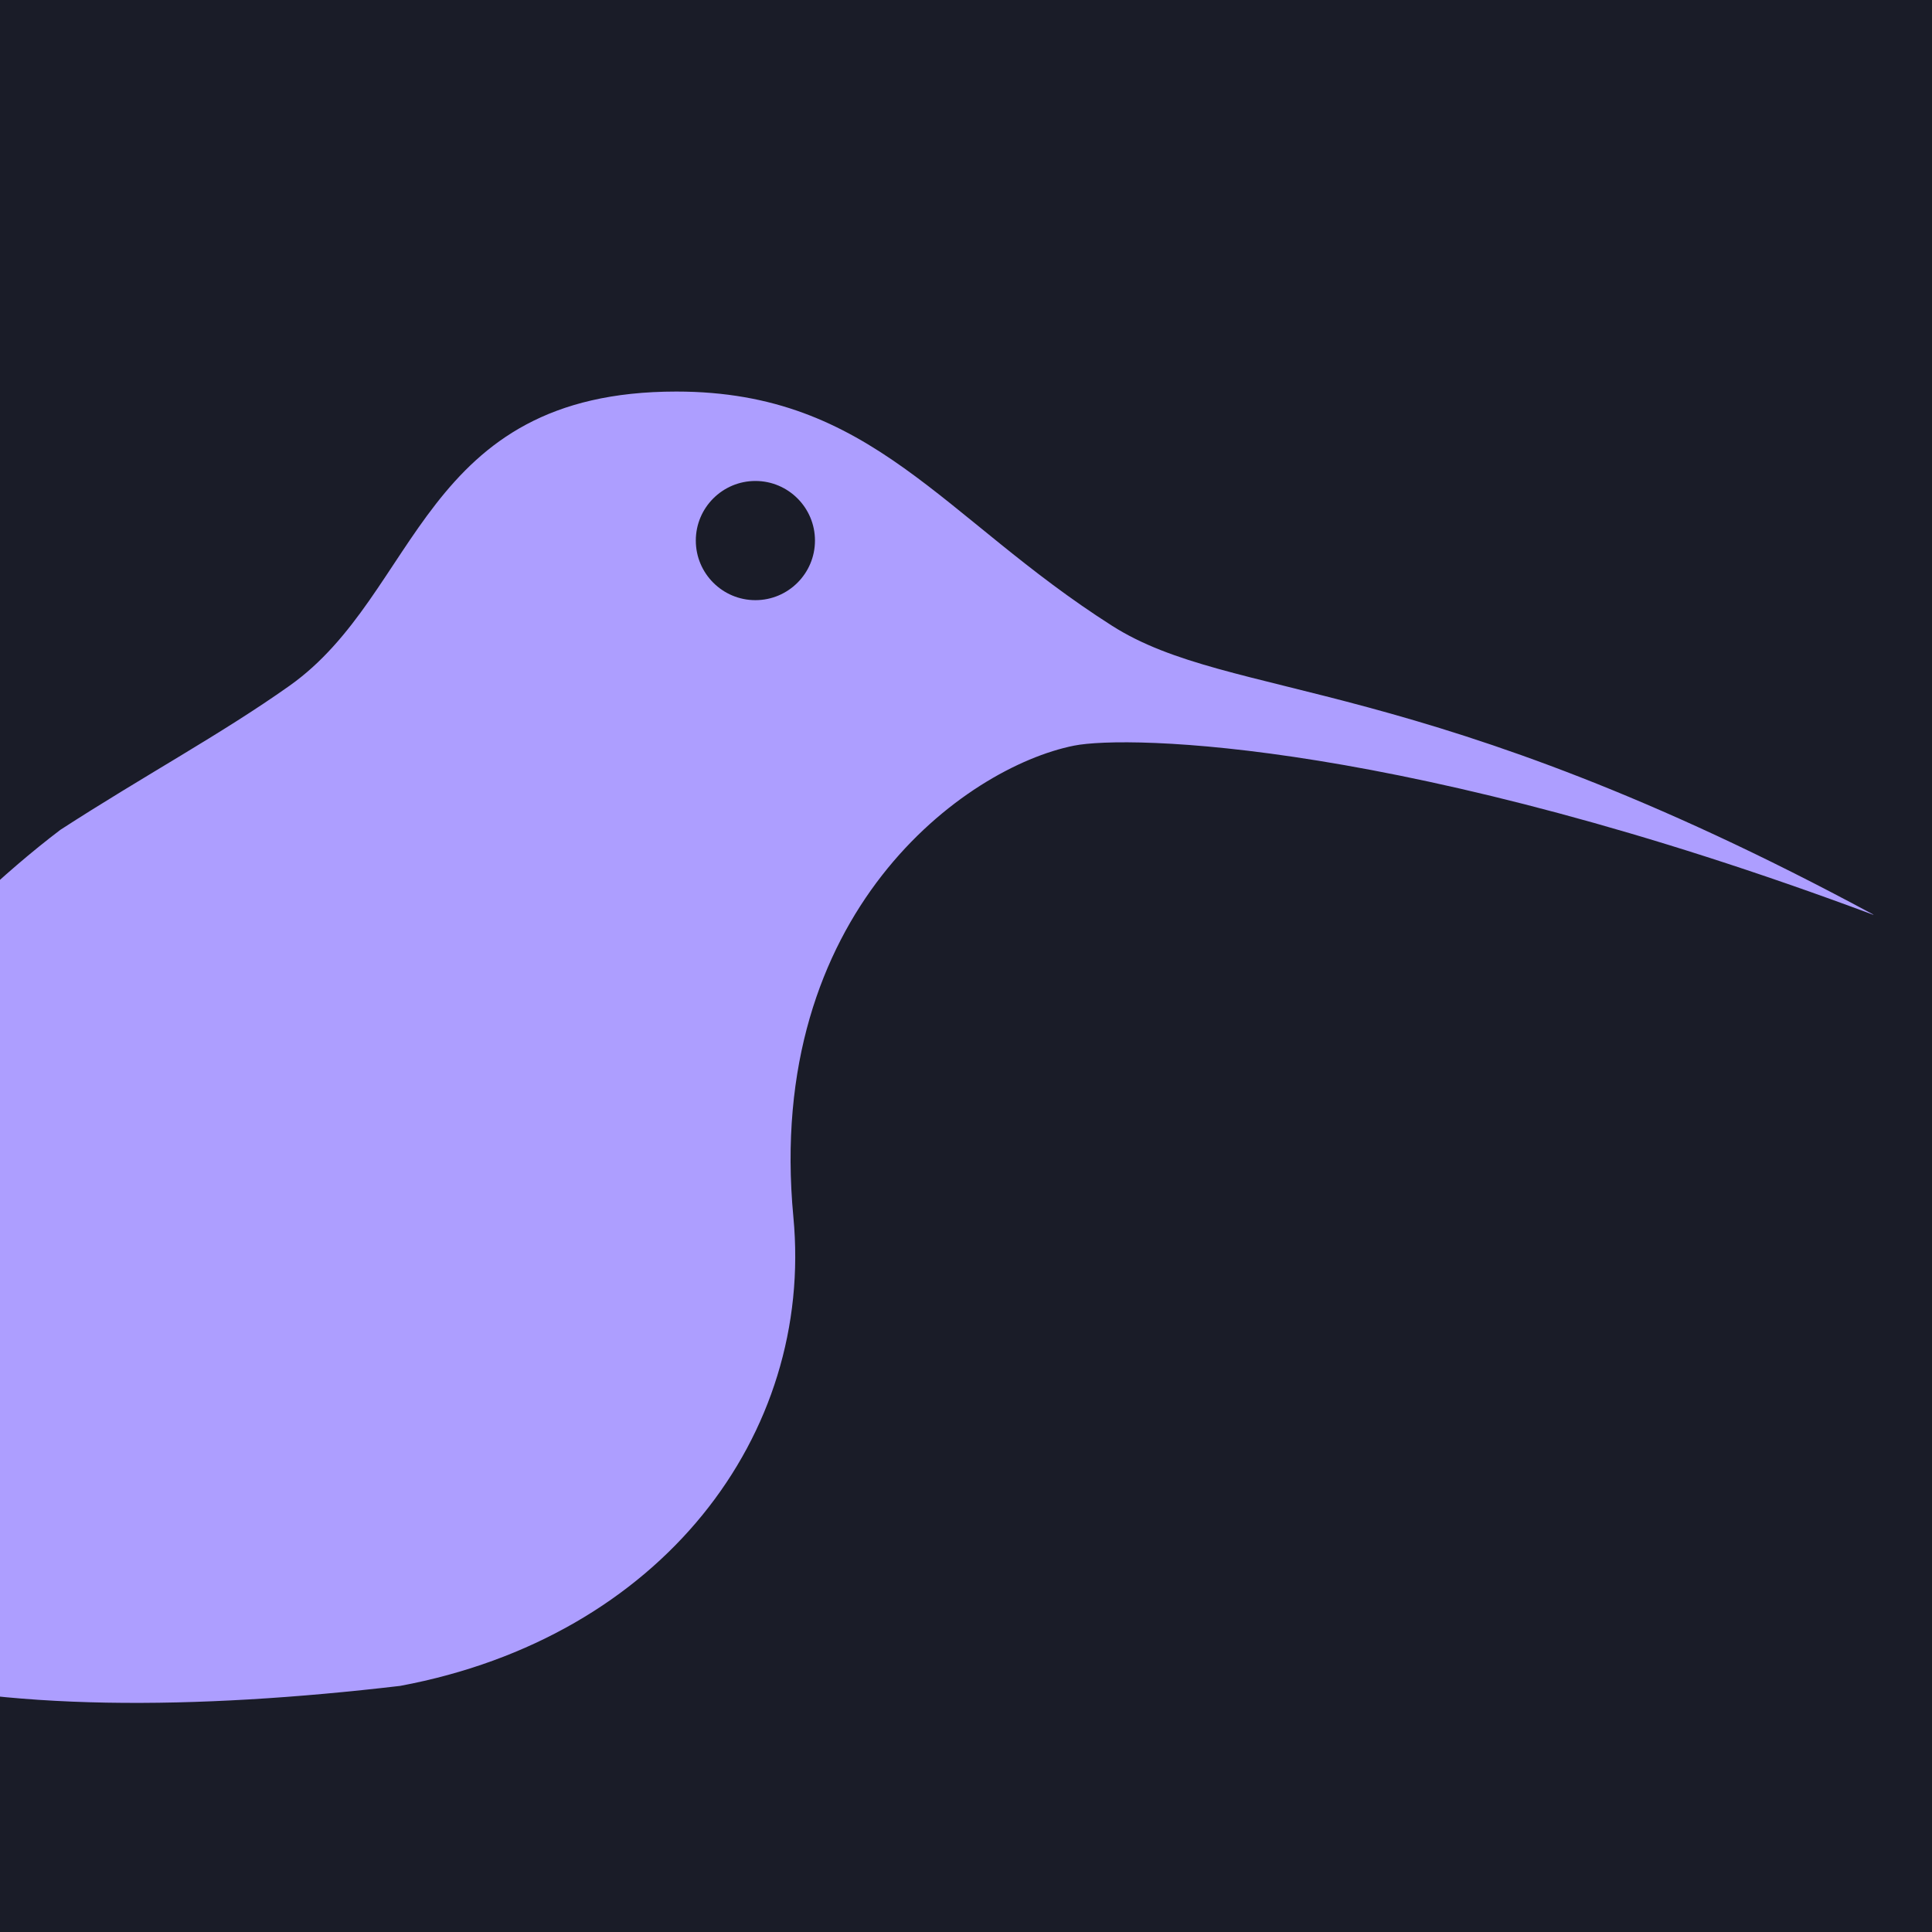
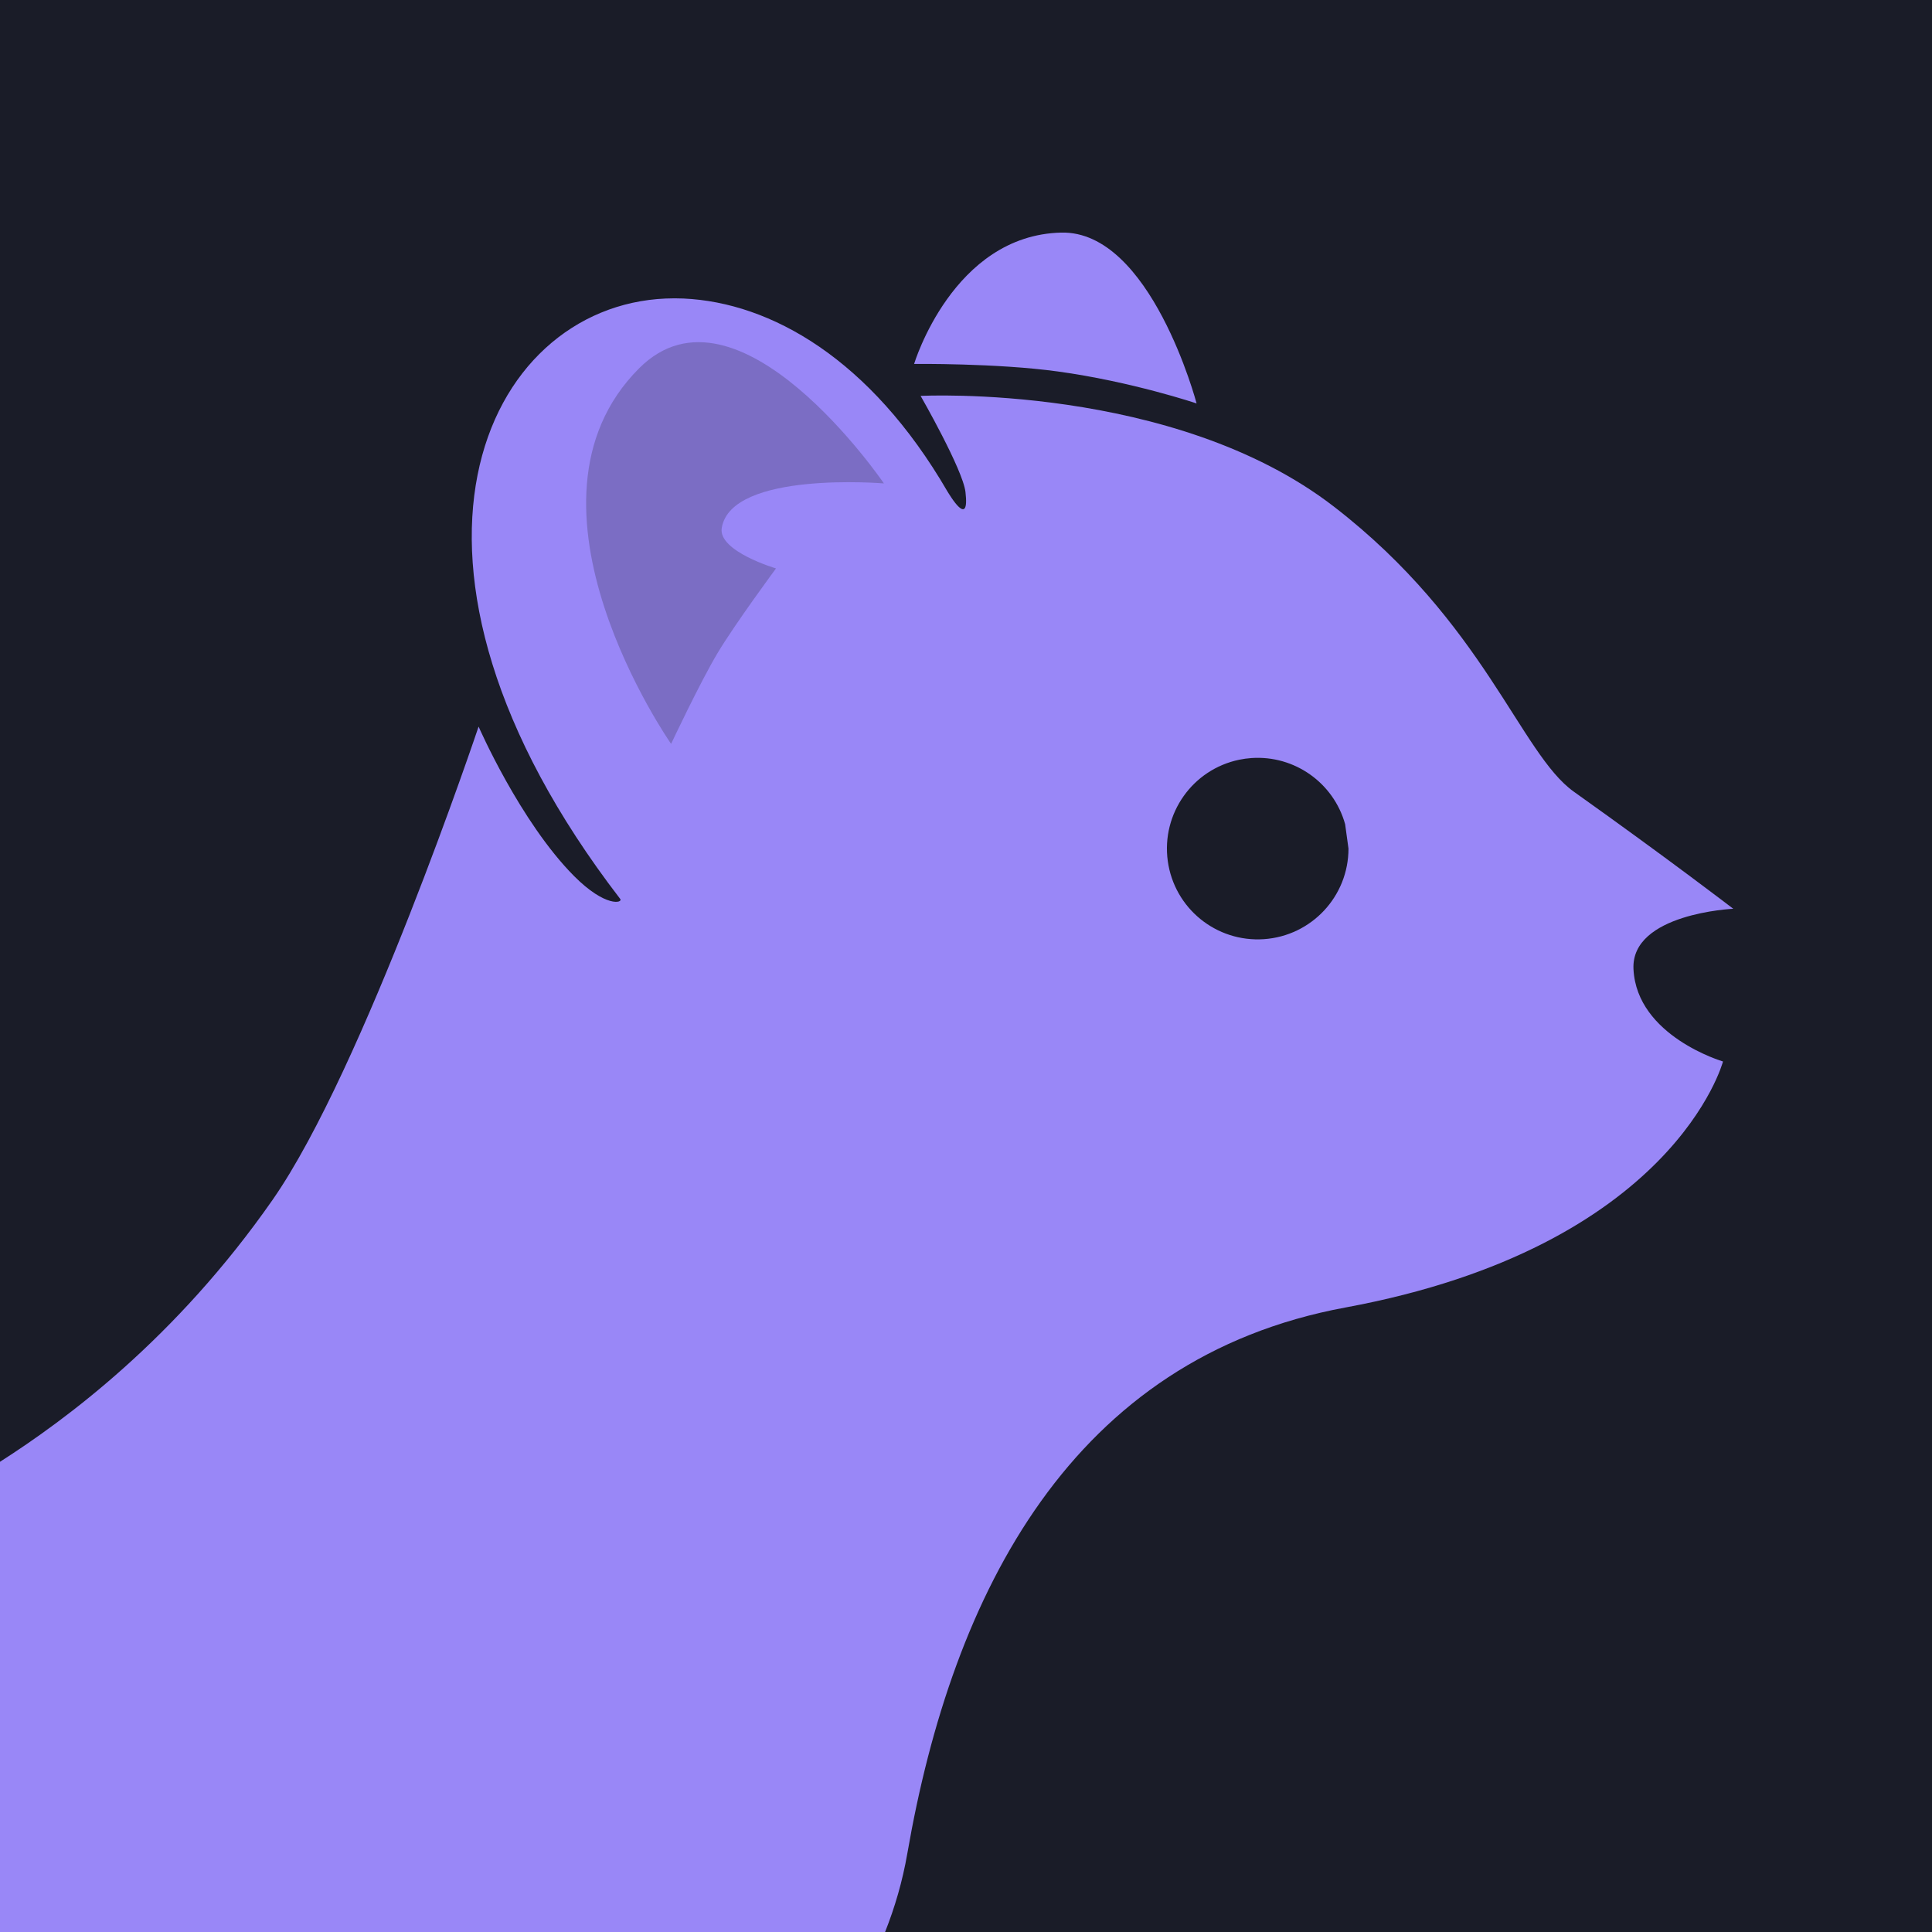
- <svg xmlns="http://www.w3.org/2000/svg" width="2451.377" height="2451.377" viewBox="0 0 2451.377 2451.377" version="1.1" xml:space="preserve" style="clip-rule:evenodd;fill-rule:evenodd;stroke-linecap:round;stroke-linejoin:round;stroke-miterlimit:1.5" id="svg2">
-   <defs id="defs2" />
-   <g id="layer1" style="clip-rule:evenodd;fill-rule:evenodd;stroke-linecap:round;stroke-linejoin:round;stroke-miterlimit:1.5;display:inline" transform="translate(-4.9778005e-6)">
-     <rect style="clip-rule:evenodd;fill-rule:evenodd;stroke-linecap:round;stroke-linejoin:round;stroke-miterlimit:1.5;fill:#1a1c28;stroke-width:1.002" id="rect1" width="2530.655" height="2539" x="-58.416" y="-66.761" transform="translate(4.9778005e-6)" />
-   </g>
-   <g id="Layer1" style="display:inline" transform="translate(-91.78964,-37.01327)">
-     <g transform="matrix(4.26739,0,0,4.26739,-3874.25,-3551.54)" id="g2">
-       <path d="m 1048.38,1342.19 c -121.447,14.274 -231.682,2.025 -231.682,-84.665 0,-13.91 61.2,-117.105 130.633,-169.865 25.029,-16.21 47.575,-28.28 68.139,-42.84 38.87,-27.54 38.87,-87.474 115.01,-87.474 58.31,0 79,37.463 129.58,69.654 35.6,22.65 92.2,13.47 226.32,85.85 l 0.01,0.08 c -139.04,-51.92 -221.72,-53.49 -237.67,-50.3 -32.39,6.48 -92.02,49.61 -83.44,140.17 6.14,64.88 -39.29,124.88 -116.9,139.39 z m 105.61,-358.258 c -9.78,0 -17.72,7.939 -17.72,17.718 0,9.78 7.94,17.72 17.72,17.72 9.77,0 17.71,-7.94 17.71,-17.72 0,-9.779 -7.94,-17.718 -17.71,-17.718 z" style="fill:#ad9eff;fill-opacity:1" id="path1" />
-     </g>
-   </g>
+ <svg xmlns="http://www.w3.org/2000/svg" viewBox="0 0 512 512">
+   <rect width="100%" height="100%" fill="#1a1c28" />
+   <path fill="#9987f7" d="M 281.222,61.639 C 252.514,62.341 242.25,96.444 242.25,96.444 c 0,0 21.861,-0.228 38.083,2 19.659,2.7 36.778,8.472 36.778,8.472 0,0 -12.117,-45.859 -35.889,-45.278 z M 176.444,79.111 C 128.259,81.139 95.617,148.824 164.361,238.222 c 0.807,1.049 -3.853,2.374 -12.25,-6.083 -14.295,-14.397 -25.278,-39.583 -25.278,-39.583 0,0 -30.435,90.74 -54.556,125.361 C 46.575,354.807 17.318,376.315 0,387.389 v 124.611 h 234.556 c 2.592,-6.541 4.62,-13.455 5.889,-20.778 C 252.479,421.773 284.213,359.877 356.556,346.5 c 87.134,-16.113 100.056,-65.194 100.056,-65.194 0,0 -22.848,-6.689 -23.722,-24.472 -0.728,-14.77 26.444,-16 26.444,-16 0,0 -16.78,-12.904 -42.25,-31.028 -14.157,-10.077 -23.715,-44.747 -63.556,-75.528 -42.514,-32.85 -109.556,-29.361 -109.556,-29.361 0,0 11.19,19.496 11.889,25.472 1.151,9.838 -4.143,0.858 -4.806,-0.194 -20.407,-35.136 -46.825,-50.026 -69.889,-51.083 -1.586,-0.073 -3.168,-0.065 -4.722,0 z M 331.667,200.889 c 11.377,-0.773 21.736,6.544 24.806,17.528 l 0.889,6.472 c 0,12.654 -9.792,23.138 -22.417,24 -12.625,0.862 -23.753,-8.185 -25.472,-20.722 -1.719,-12.537 6.554,-24.265 18.944,-26.833 1.073,-0.222 2.156,-0.371 3.25,-0.444 z" />
+   <path fill="#7b6dc4" d="m 177.848,197.133 c 0,0 -44.43,-63.576 -8.468,-99.538 26.214,-26.214 64.868,30.517 64.868,30.517 0,0 -40.507,-3.421 -42.979,11.823 -1,6.168 14.38,10.705 14.38,10.705 0,0 -10.865,14.699 -15.498,22.448 -4.633,7.749 -12.303,24.046 -12.303,24.046 z" />
</svg>
